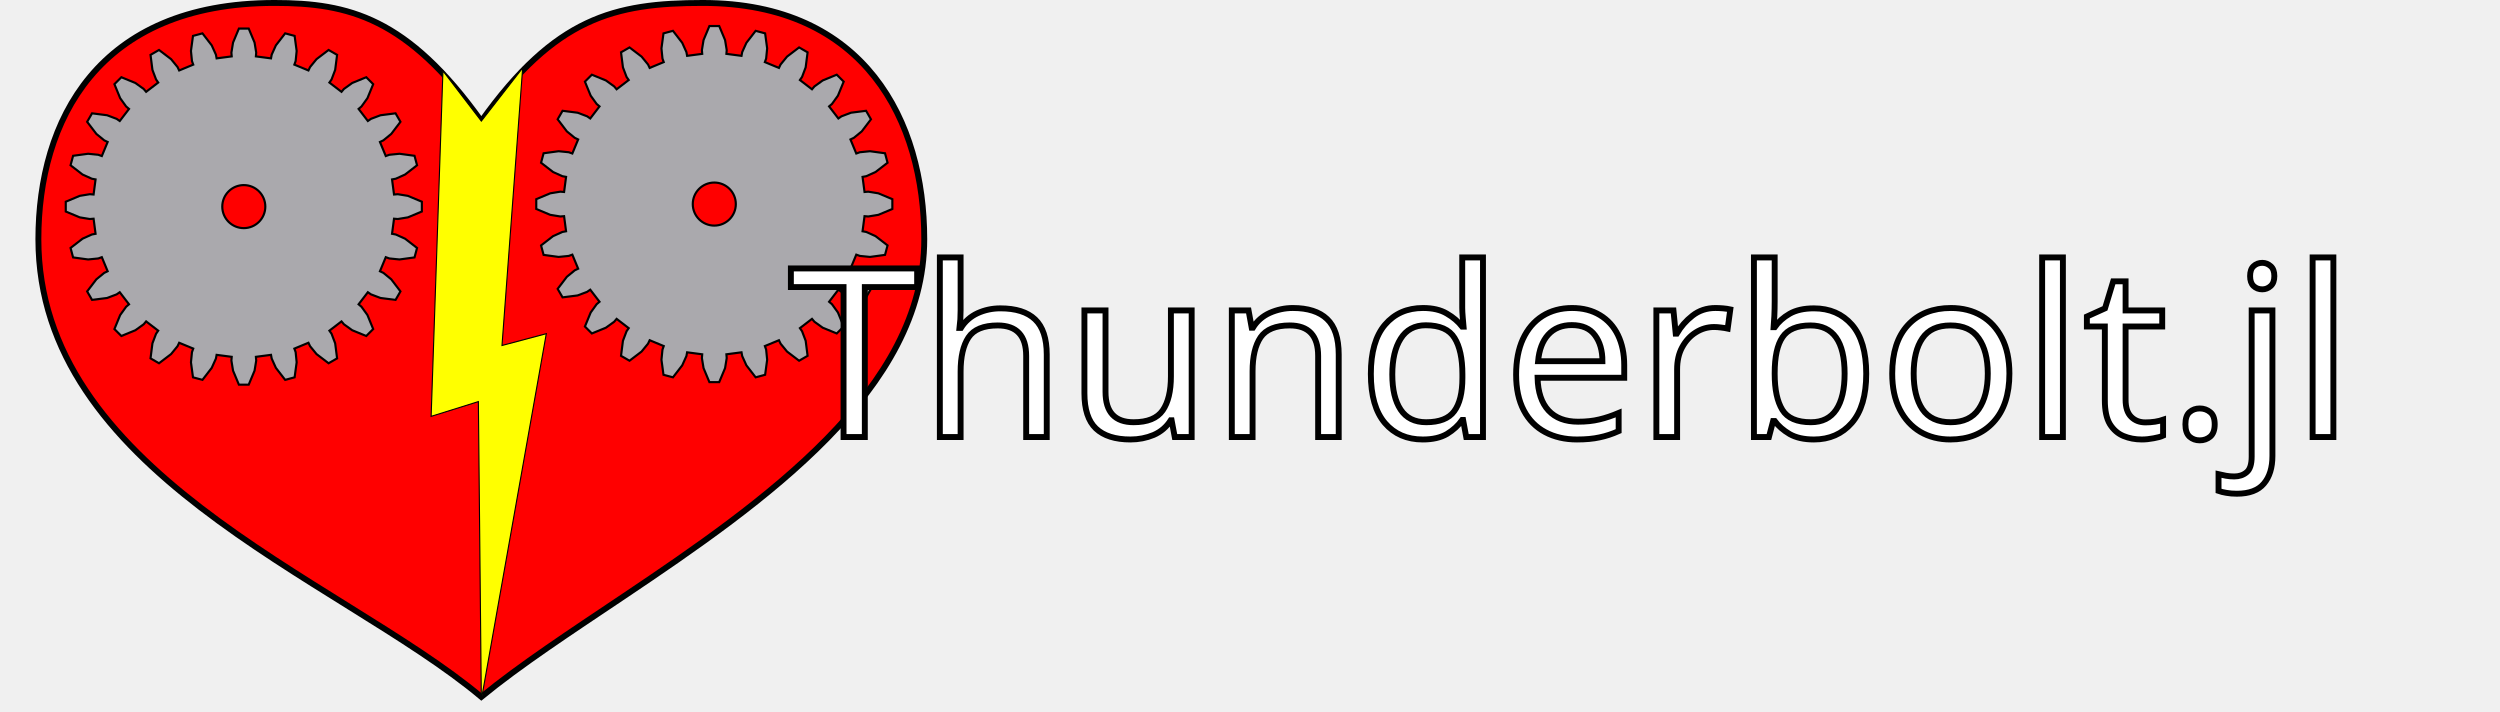
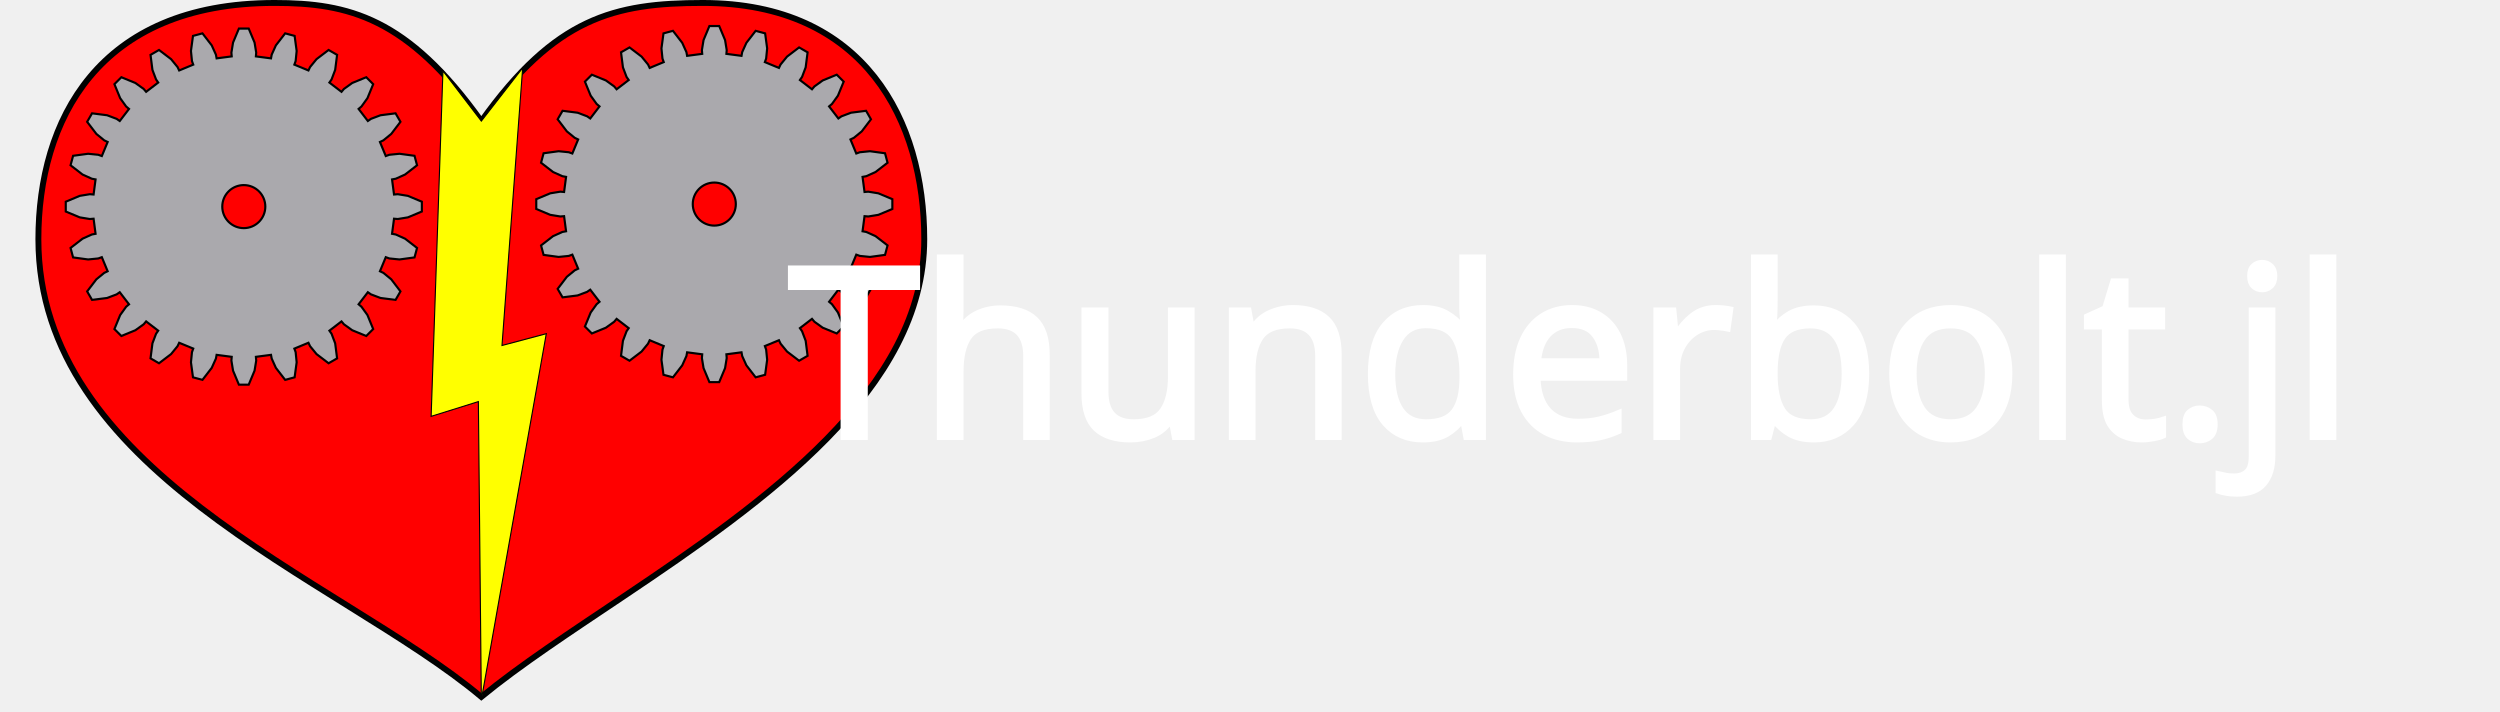
<svg xmlns="http://www.w3.org/2000/svg" width="224mm" height="63.785mm" viewBox="0 0 224 63.785" version="1.1" id="svg5">
  <defs id="defs2" />
  <g id="layer1" transform="translate(-9.726728,-6.246847)">
    <circle style="fill:#ffffff;stroke:#000000;stroke-width:0.203" id="path7034-6" cx="74.219" cy="23.569" r="2.031" />
    <path style="fill:#1a1a1a;stroke:#000000;stroke-width:0.203" d="m 87.255,24.405 0.356,-0.029 0.95,0.156 1.32,0.552 v 0.925 l -1.32,0.552 -0.95,0.156 -0.356,-0.029 -0.188,1.425 0.351,0.065 0.877,0.396 1.132,0.875 -0.239,0.894 -1.418,0.192 -0.958,-0.096 -0.337,-0.12 -0.55,1.328 0.323,0.153 0.745,0.61 0.867,1.138 -0.463,0.801 -1.419,-0.182 -0.9,-0.34 -0.294,-0.203 -0.875,1.14 0.272,0.232 0.561,0.781 0.543,1.324 -0.654,0.654 -1.324,-0.543 -0.781,-0.561 -0.232,-0.272 -1.14,0.875 0.203,0.294 0.34,0.9 0.182,1.419 -0.801,0.463 -1.138,-0.867 -0.61,-0.745 -0.153,-0.323 -1.328,0.55 0.12,0.337 0.096,0.958 -0.192,1.418 -0.894,0.239 -0.875,-1.132 -0.396,-0.877 -0.065,-0.351 -1.425,0.188 0.029,0.356 -0.156,0.95 -0.552,1.32 h -0.925 l -0.552,-1.32 -0.156,-0.95 0.029,-0.356 -1.425,-0.188 -0.064,0.351 -0.396,0.877 -0.875,1.132 -0.894,-0.239 -0.192,-1.418 0.096,-0.958 0.12,-0.337 -1.328,-0.55 -0.153,0.323 -0.61,0.745 -1.138,0.867 -0.801,-0.463 0.182,-1.419 0.34,-0.9 0.203,-0.294 -1.14,-0.875 -0.232,0.272 -0.781,0.561 -1.324,0.543 -0.654,-0.654 0.543,-1.324 0.561,-0.781 0.272,-0.232 -0.875,-1.14 -0.294,0.203 -0.9,0.34 -1.419,0.182 -0.463,-0.801 0.867,-1.138 0.745,-0.61 0.323,-0.153 -0.55,-1.328 -0.337,0.12 -0.958,0.096 -1.418,-0.192 -0.239,-0.894 1.132,-0.875 0.877,-0.396 0.351,-0.065 -0.188,-1.425 -0.356,0.029 -0.95,-0.156 -1.32,-0.552 v -0.925 l 1.32,-0.552 0.95,-0.156 0.356,0.029 0.188,-1.425 -0.351,-0.065 -0.877,-0.396 -1.132,-0.875 0.239,-0.894 1.418,-0.192 0.958,0.096 0.337,0.12 0.55,-1.328 -0.323,-0.153 -0.745,-0.61 -0.867,-1.138 0.463,-0.801 1.419,0.182 0.9,0.34 0.294,0.203 0.875,-1.14 -0.272,-0.232 -0.561,-0.781 -0.543,-1.324 0.654,-0.654 1.324,0.543 0.781,0.561 0.232,0.272 1.14,-0.875 -0.203,-0.294 -0.34,-0.9 -0.182,-1.419 0.801,-0.463 1.138,0.867 0.61,0.745 0.153,0.323 1.328,-0.55 -0.12,-0.337 -0.096,-0.958 0.192,-1.418 0.894,-0.239 0.875,1.132 0.396,0.877 0.064,0.351 1.425,-0.188 -0.029,-0.356 0.156,-0.95 0.552,-1.32 h 0.925 l 0.552,1.32 0.156,0.95 -0.029,0.356 1.425,0.188 0.065,-0.351 0.396,-0.877 0.875,-1.132 0.894,0.239 0.192,1.418 -0.096,0.958 -0.12,0.337 1.328,0.55 0.153,-0.323 0.61,-0.745 1.138,-0.867 0.801,0.463 -0.182,1.419 -0.34,0.9 -0.203,0.294 1.14,0.875 0.232,-0.272 0.781,-0.561 1.324,-0.543 0.654,0.654 -0.543,1.324 -0.561,0.781 -0.272,0.232 0.875,1.14 0.294,-0.203 0.9,-0.34 1.419,-0.182 0.463,0.801 -0.867,1.138 -0.745,0.61 -0.323,0.153 0.55,1.328 0.337,-0.12 0.958,-0.096 1.418,0.192 0.239,0.894 -1.132,0.875 -0.877,0.396 -0.351,0.065 z" id="path7032-3" />
    <path style="fill:#ff0000;fill-opacity:1;stroke:#000000;stroke-width:0.529;stroke-dasharray:none" d="m 52.854,68.688 c 3.472,-2.852 8.011,-5.824 12.773,-9.017 12.665,-8.49 26.914,-18.534 26.914,-31.993 0,-10.583 -5.292,-21.167 -19.844,-21.167 -7.938,0 -13.229,1.323 -19.844,10.583 C 46.239,7.834 40.947,6.511 34.333,6.511 c -15.875,0 -21.167,10.583 -21.167,21.167 0,10.309 6.465,17.829 14.535,24.036 8.499,6.538 18.777,11.621 25.153,16.974 z" id="path461" />
    <g transform="matrix(0.8890783,0,0,0.8890783,55.33614,-16.63384)" id="g7036-5" style="fill:#aaa9ad;fill-opacity:1">
      <path style="fill:#aaa9ad;fill-opacity:1;stroke:#000000;stroke-width:0.217" d="m 35.826,45.083 0.38,-0.031 1.014,0.166 1.41,0.59 v 0.988 l -1.41,0.59 -1.014,0.166 -0.38,-0.031 -0.2,1.522 0.375,0.069 0.937,0.423 1.209,0.934 -0.256,0.954 -1.514,0.205 -1.023,-0.102 -0.359,-0.128 -0.587,1.418 0.345,0.164 0.795,0.651 0.926,1.216 -0.494,0.856 -1.516,-0.194 -0.961,-0.363 -0.314,-0.217 -0.934,1.218 0.291,0.247 0.6,0.834 0.58,1.414 -0.699,0.699 -1.414,-0.58 -0.834,-0.6 -0.247,-0.291 -1.218,0.934 0.217,0.314 0.363,0.961 0.194,1.516 -0.856,0.494 -1.216,-0.926 -0.651,-0.795 -0.164,-0.345 -1.418,0.587 0.128,0.359 0.102,1.023 -0.205,1.514 -0.954,0.256 -0.934,-1.209 -0.423,-0.937 -0.069,-0.375 -1.522,0.2 0.031,0.38 -0.166,1.014 -0.59,1.41 h -0.988 l -0.59,-1.41 -0.166,-1.014 0.031,-0.38 -1.522,-0.2 -0.069,0.375 -0.423,0.937 -0.934,1.209 -0.954,-0.256 -0.205,-1.514 0.102,-1.023 0.128,-0.359 -1.418,-0.587 -0.164,0.345 -0.651,0.795 -1.216,0.926 -0.856,-0.494 0.194,-1.516 0.363,-0.961 0.217,-0.314 -1.218,-0.934 -0.247,0.291 -0.834,0.6 -1.414,0.58 -0.699,-0.699 0.58,-1.414 0.6,-0.834 0.291,-0.247 -0.934,-1.218 -0.314,0.217 -0.961,0.363 -1.516,0.194 -0.494,-0.856 0.926,-1.216 0.795,-0.651 0.345,-0.164 -0.587,-1.418 -0.359,0.128 -1.023,0.102 -1.514,-0.205 -0.256,-0.954 1.209,-0.934 0.937,-0.423 0.375,-0.069 -0.2,-1.522 -0.38,0.031 -1.014,-0.166 -1.41,-0.59 v -0.988 l 1.41,-0.59 1.014,-0.166 0.38,0.031 0.2,-1.522 -0.375,-0.069 -0.937,-0.423 -1.209,-0.934 0.256,-0.954 1.514,-0.205 1.023,0.102 0.359,0.128 0.587,-1.418 -0.345,-0.164 -0.795,-0.651 -0.926,-1.216 0.494,-0.856 1.516,0.194 0.961,0.363 0.314,0.217 0.934,-1.218 -0.291,-0.247 -0.6,-0.834 -0.58,-1.414 0.699,-0.699 1.414,0.58 0.834,0.6 0.247,0.291 1.218,-0.934 -0.217,-0.314 -0.363,-0.961 -0.194,-1.516 0.856,-0.494 1.216,0.926 0.651,0.795 0.164,0.345 1.418,-0.587 -0.128,-0.359 -0.102,-1.023 0.205,-1.514 0.954,-0.256 0.934,1.209 0.423,0.937 0.069,0.375 1.522,-0.2 -0.031,-0.38 0.166,-1.014 0.59,-1.41 h 0.988 l 0.59,1.41 0.166,1.014 -0.031,0.38 1.522,0.2 0.069,-0.375 0.423,-0.937 0.934,-1.209 0.954,0.256 0.205,1.514 -0.102,1.023 -0.128,0.359 1.418,0.587 0.164,-0.345 0.651,-0.795 1.216,-0.926 0.856,0.494 -0.194,1.516 -0.363,0.961 -0.217,0.314 1.218,0.934 0.247,-0.291 0.834,-0.6 1.414,-0.58 0.699,0.699 -0.58,1.414 -0.6,0.834 -0.291,0.247 0.934,1.218 0.314,-0.217 0.961,-0.363 1.516,-0.194 0.494,0.856 -0.926,1.216 -0.795,0.651 -0.345,0.164 0.587,1.418 0.359,-0.128 1.023,-0.102 1.514,0.205 0.256,0.954 -1.209,0.934 -0.937,0.423 -0.375,0.069 z" id="path7032-35" />
      <circle style="fill:#ff0000;fill-opacity:1;stroke:#000000;stroke-width:0.217" id="path7034-62" cx="20.686" cy="46.302" r="2.169" />
    </g>
    <g transform="matrix(0.8890783,0,0,0.8890783,13.17922,-16.4068)" id="g7036-5-9" style="fill:#aaa9ad;fill-opacity:1">
      <path style="fill:#aaa9ad;fill-opacity:1;stroke:#000000;stroke-width:0.217" d="m 35.826,45.083 0.38,-0.031 1.014,0.166 1.41,0.59 v 0.988 l -1.41,0.59 -1.014,0.166 -0.38,-0.031 -0.2,1.522 0.375,0.069 0.937,0.423 1.209,0.934 -0.256,0.954 -1.514,0.205 -1.023,-0.102 -0.359,-0.128 -0.587,1.418 0.345,0.164 0.795,0.651 0.926,1.216 -0.494,0.856 -1.516,-0.194 -0.961,-0.363 -0.314,-0.217 -0.934,1.218 0.291,0.247 0.6,0.834 0.58,1.414 -0.699,0.699 -1.414,-0.58 -0.834,-0.6 -0.247,-0.291 -1.218,0.934 0.217,0.314 0.363,0.961 0.194,1.516 -0.856,0.494 -1.216,-0.926 -0.651,-0.795 -0.164,-0.345 -1.418,0.587 0.128,0.359 0.102,1.023 -0.205,1.514 -0.954,0.256 -0.934,-1.209 -0.423,-0.937 -0.069,-0.375 -1.522,0.2 0.031,0.38 -0.166,1.014 -0.59,1.41 h -0.988 l -0.59,-1.41 -0.166,-1.014 0.031,-0.38 -1.522,-0.2 -0.069,0.375 -0.423,0.937 -0.934,1.209 -0.954,-0.256 -0.205,-1.514 0.102,-1.023 0.128,-0.359 -1.418,-0.587 -0.164,0.345 -0.651,0.795 -1.216,0.926 -0.856,-0.494 0.194,-1.516 0.363,-0.961 0.217,-0.314 -1.218,-0.934 -0.247,0.291 -0.834,0.6 -1.414,0.58 -0.699,-0.699 0.58,-1.414 0.6,-0.834 0.291,-0.247 -0.934,-1.218 -0.314,0.217 -0.961,0.363 -1.516,0.194 -0.494,-0.856 0.926,-1.216 0.795,-0.651 0.345,-0.164 -0.587,-1.418 -0.359,0.128 -1.023,0.102 -1.514,-0.205 -0.256,-0.954 1.209,-0.934 0.937,-0.423 0.375,-0.069 -0.2,-1.522 -0.38,0.031 -1.014,-0.166 -1.41,-0.59 v -0.988 l 1.41,-0.59 1.014,-0.166 0.38,0.031 0.2,-1.522 -0.375,-0.069 -0.937,-0.423 -1.209,-0.934 0.256,-0.954 1.514,-0.205 1.023,0.102 0.359,0.128 0.587,-1.418 -0.345,-0.164 -0.795,-0.651 -0.926,-1.216 0.494,-0.856 1.516,0.194 0.961,0.363 0.314,0.217 0.934,-1.218 -0.291,-0.247 -0.6,-0.834 -0.58,-1.414 0.699,-0.699 1.414,0.58 0.834,0.6 0.247,0.291 1.218,-0.934 -0.217,-0.314 -0.363,-0.961 -0.194,-1.516 0.856,-0.494 1.216,0.926 0.651,0.795 0.164,0.345 1.418,-0.587 -0.128,-0.359 -0.102,-1.023 0.205,-1.514 0.954,-0.256 0.934,1.209 0.423,0.937 0.069,0.375 1.522,-0.2 -0.031,-0.38 0.166,-1.014 0.59,-1.41 h 0.988 l 0.59,1.41 0.166,1.014 -0.031,0.38 1.522,0.2 0.069,-0.375 0.423,-0.937 0.934,-1.209 0.954,0.256 0.205,1.514 -0.102,1.023 -0.128,0.359 1.418,0.587 0.164,-0.345 0.651,-0.795 1.216,-0.926 0.856,0.494 -0.194,1.516 -0.363,0.961 -0.217,0.314 1.218,0.934 0.247,-0.291 0.834,-0.6 1.414,-0.58 0.699,0.699 -0.58,1.414 -0.6,0.834 -0.291,0.247 0.934,1.218 0.314,-0.217 0.961,-0.363 1.516,-0.194 0.494,0.856 -0.926,1.216 -0.795,0.651 -0.345,0.164 0.587,1.418 0.359,-0.128 1.023,-0.102 1.514,0.205 0.256,0.954 -1.209,0.934 -0.937,0.423 -0.375,0.069 z" id="path7032-35-1" />
      <circle style="fill:#ff0000;fill-opacity:1;stroke:#000000;stroke-width:0.217" id="path7034-62-2" cx="20.686" cy="46.302" r="2.169" />
    </g>
    <path style="fill:#ffff00;fill-opacity:1;stroke:#000000;stroke-width:0.1;stroke-dasharray:none" d="m 49.414,12.597 3.44,4.498 3.704,-4.763 -1.852,24.871 3.969,-1.058 -5.821,32.808 -0.265,-26.723 -4.233,1.323 z" id="path3515" />
-     <text xml:space="preserve" style="font-style:normal;font-variant:normal;font-weight:normal;font-stretch:normal;font-size:21.167px;font-family:'Source Code Pro';-inkscape-font-specification:'Source Code Pro';text-align:center;text-anchor:middle;fill:#000000;fill-opacity:1;stroke:#000000;stroke-width:0.529" x="164.243" y="45.405" id="text8575">
-       <tspan id="tspan8573" style="font-style:normal;font-variant:normal;font-weight:normal;font-stretch:normal;font-size:21.167px;font-family:'Noto Sans Math';-inkscape-font-specification:'Noto Sans Math';fill:#ffffff;stroke-width:0.529" x="164.243" y="45.405">Thunderbolt.jl</tspan>
+     <text xml:space="preserve" style="font-style:normal;font-variant:normal;font-weight:normal;font-stretch:normal;font-size:21.167px;font-family:'Source Code Pro';-inkscape-font-specification:'Source Code Pro';text-align:center;text-anchor:middle;fill:#000000;fill-opacity:1;stroke:#ffffff;stroke-width:0.529;stroke-opacity:1" x="164.243" y="45.405" id="text8575">
+       <tspan id="tspan8573" style="font-style:normal;font-variant:normal;font-weight:normal;font-stretch:normal;font-size:21.167px;font-family:'Noto Sans Math';-inkscape-font-specification:'Noto Sans Math';fill:#ffffff;stroke-width:0.529;stroke:#ffffff;stroke-opacity:1" x="164.243" y="45.405">Thunderbolt.jl</tspan>
    </text>
  </g>
</svg>
